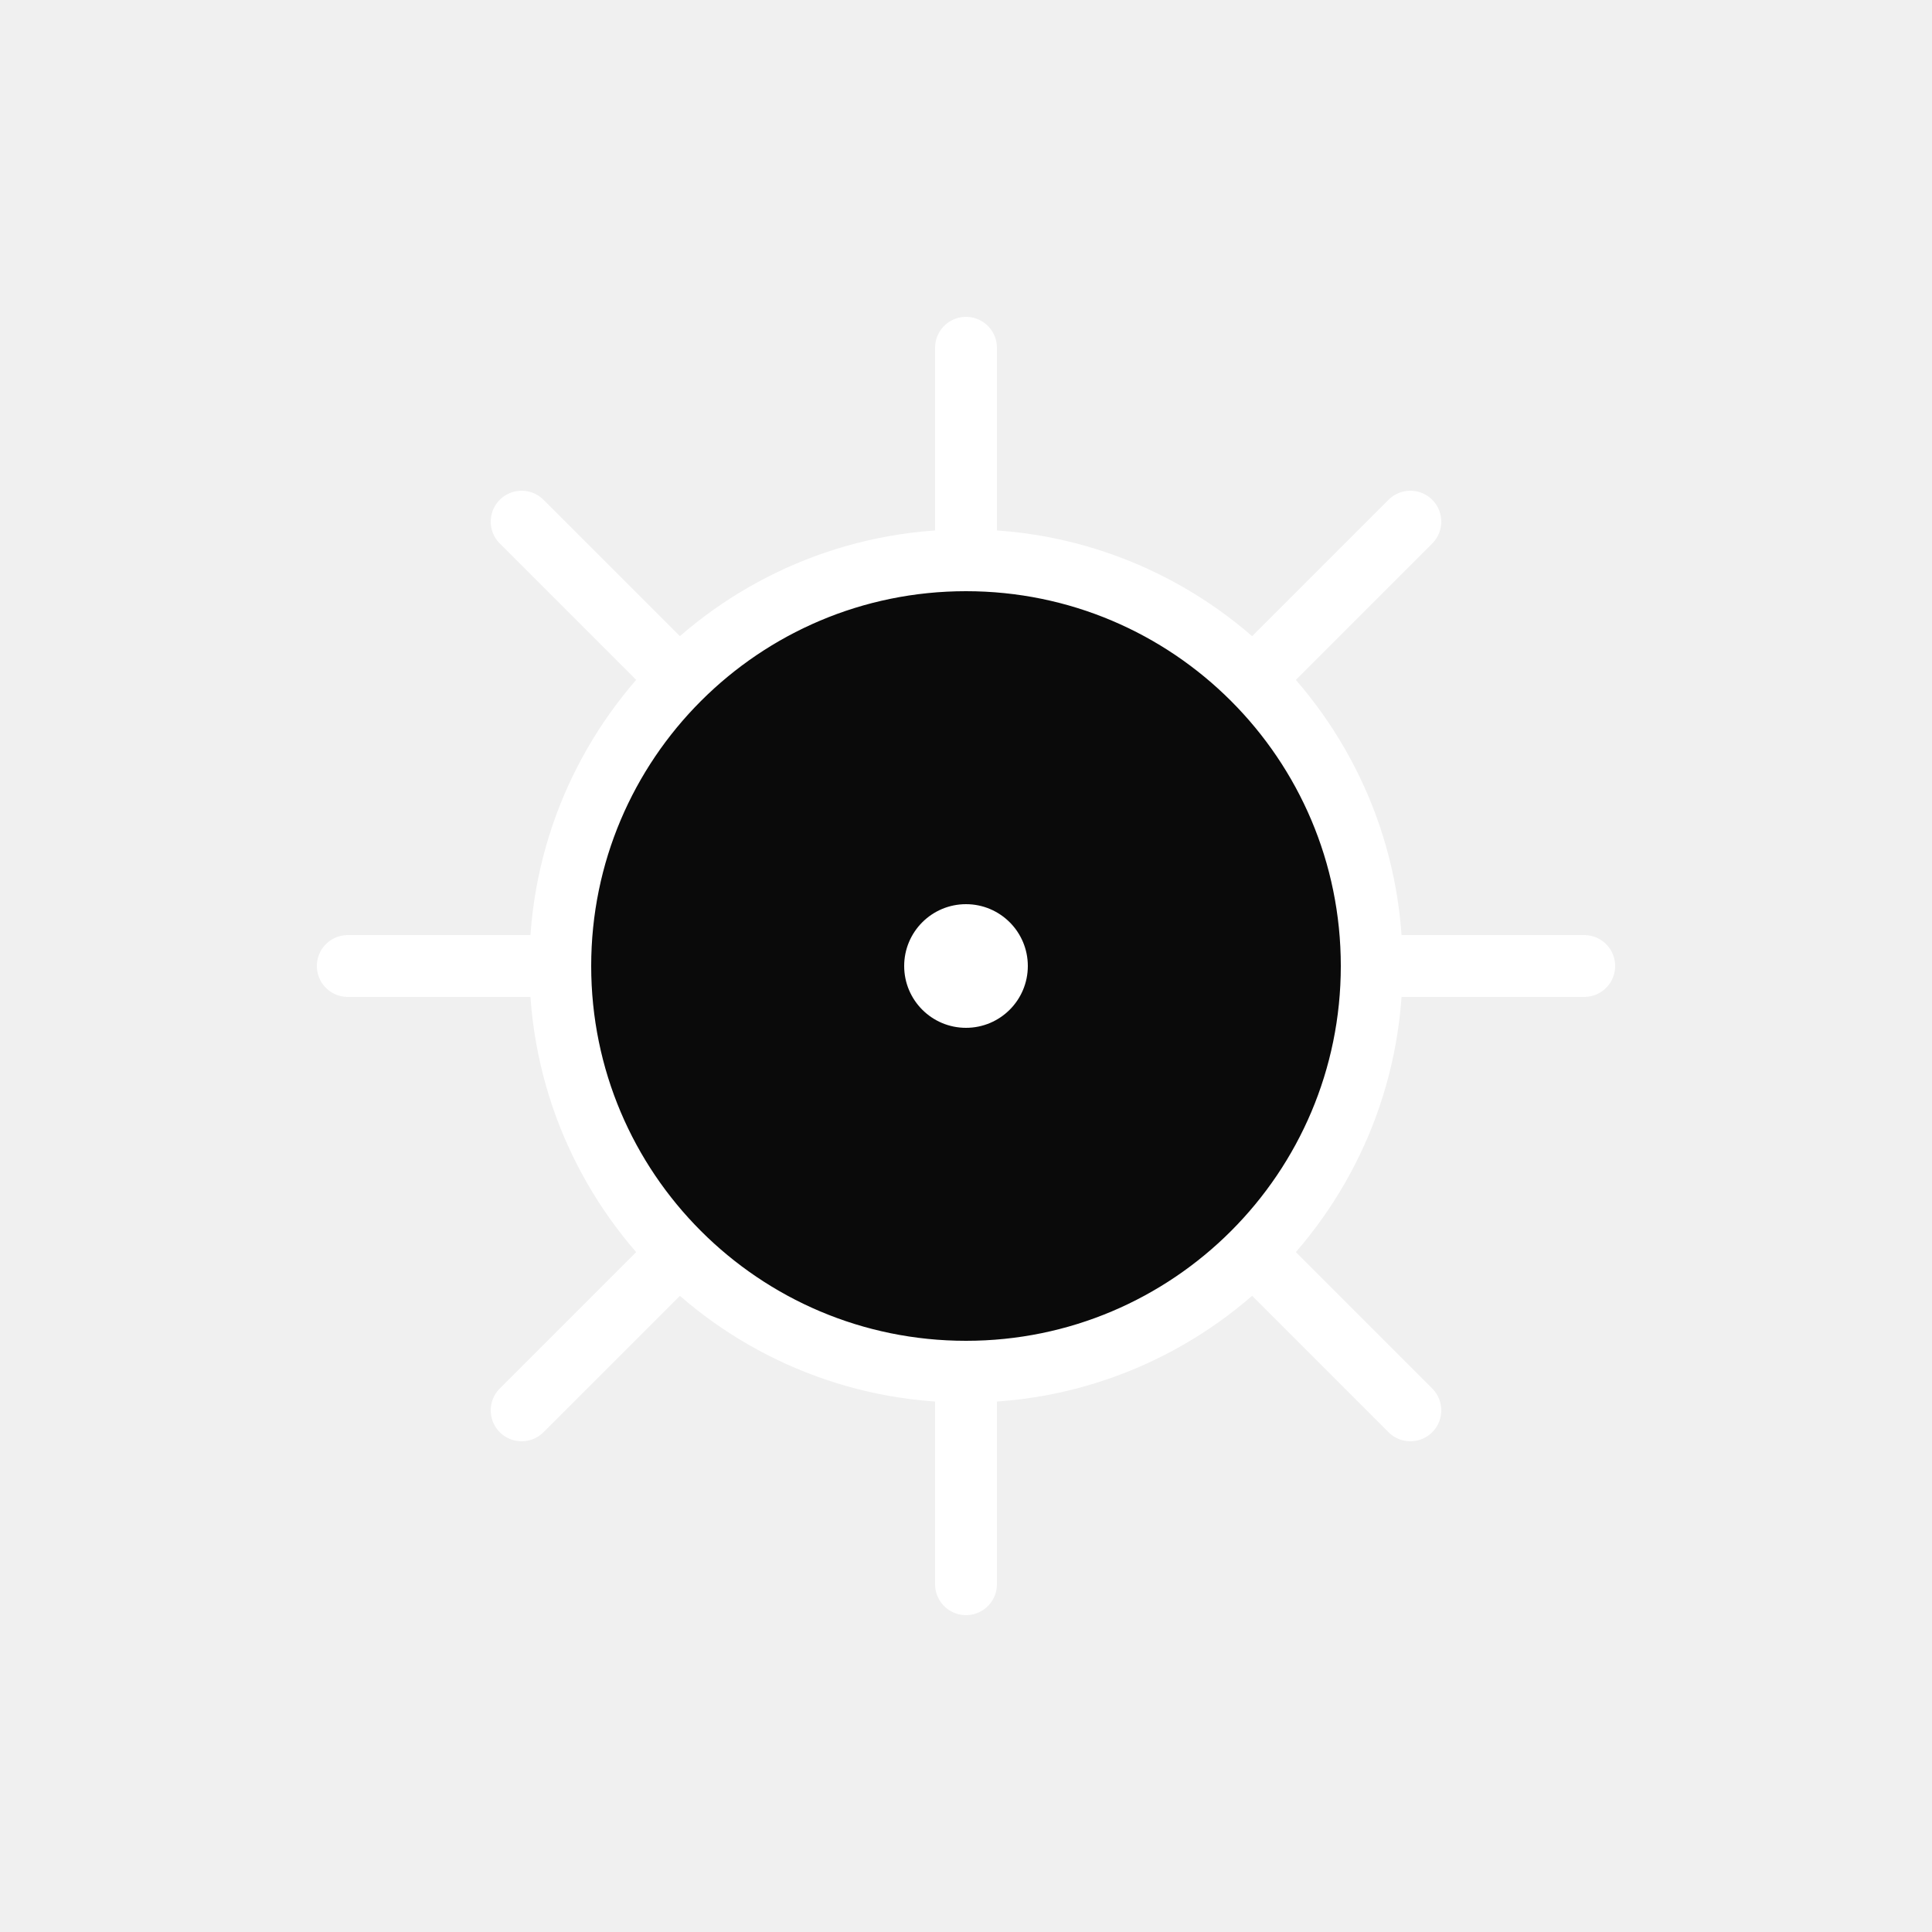
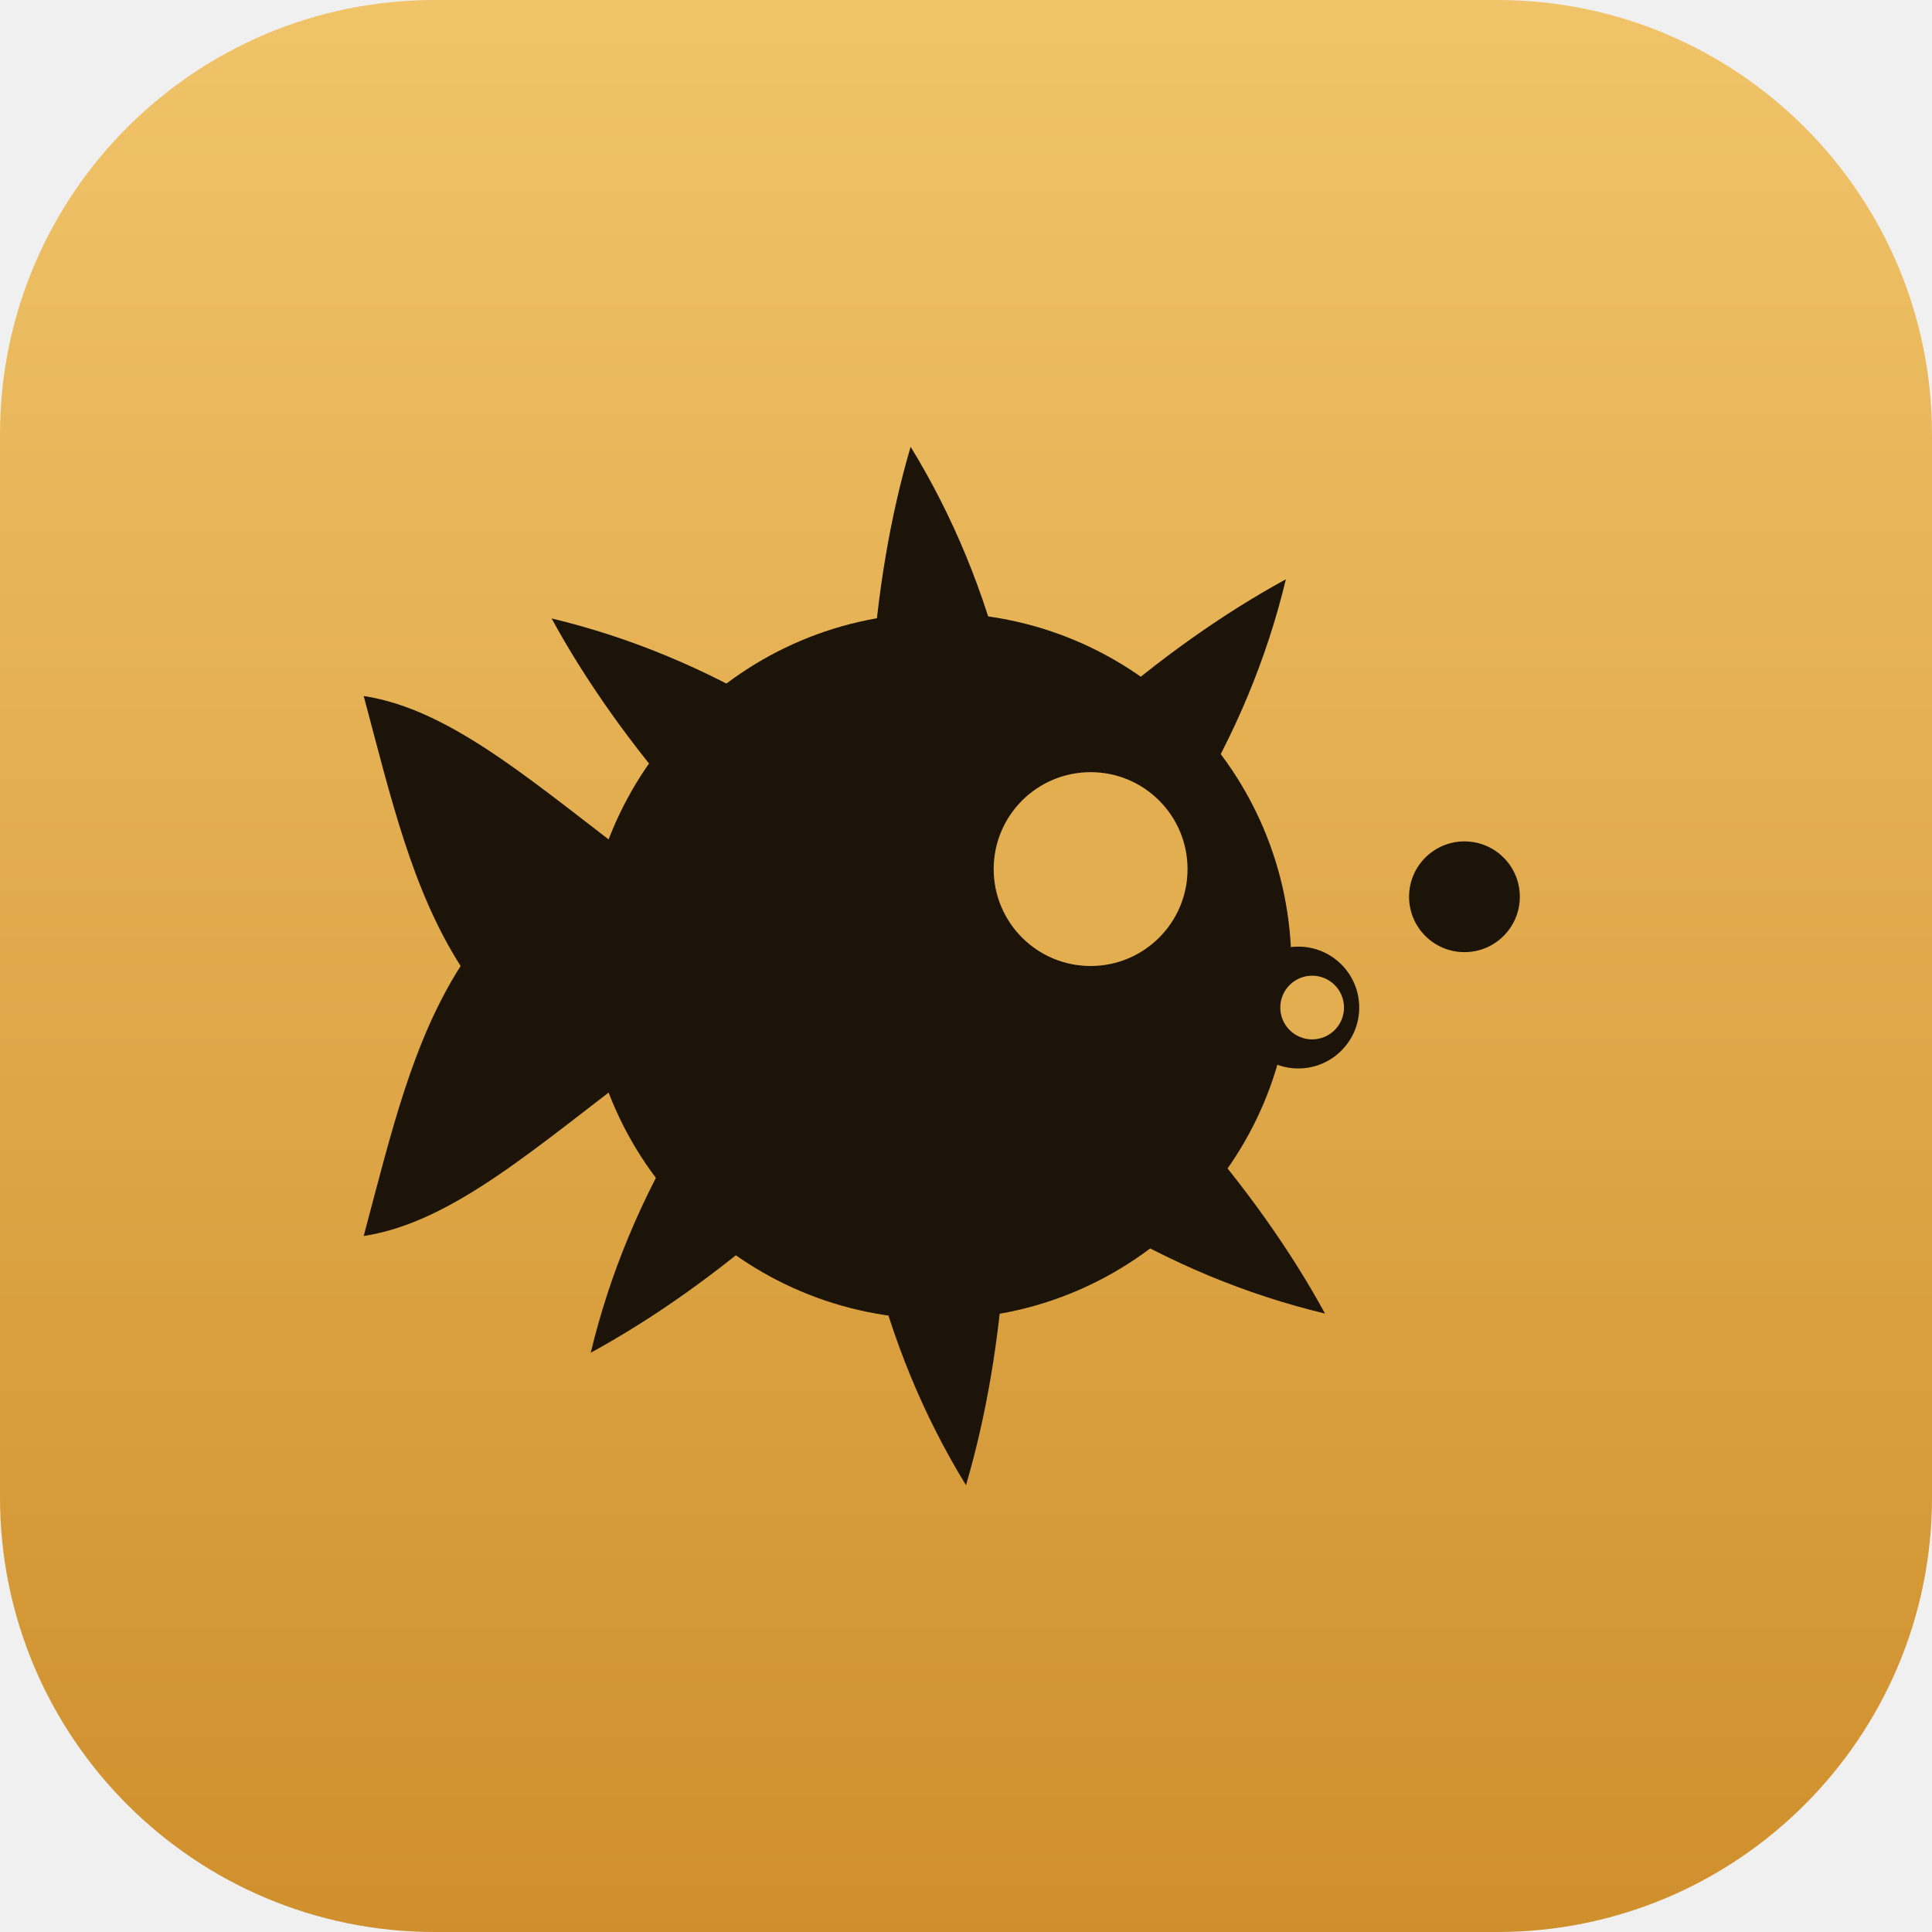
- <svg xmlns="http://www.w3.org/2000/svg" viewBox="0 0 100 100" width="400" height="400" fill="none">
-   <line x1="18" y1="50" x2="82" y2="50" stroke="white" stroke-width="3.2" stroke-linecap="round" />
-   <line x1="27" y1="27" x2="73" y2="73" stroke="white" stroke-width="3.2" stroke-linecap="round" />
-   <line x1="50" y1="18" x2="50" y2="82" stroke="white" stroke-width="3.2" stroke-linecap="round" />
-   <line x1="73" y1="27" x2="27" y2="73" stroke="white" stroke-width="3.2" stroke-linecap="round" />
-   <circle cx="50" cy="50" r="21" fill="#0a0a0a" />
-   <circle cx="50" cy="50" r="21" stroke="white" stroke-width="3.2" />
-   <circle cx="50" cy="50" r="3.2" fill="white" />
+ <svg xmlns="http://www.w3.org/2000/svg" width="512" height="512" viewBox="0 0 120 120">
+   <defs>
+     <linearGradient id="g" x1="0" y1="0" x2="0" y2="1">
+       <stop offset="0" stop-color="#f1c46a" />
+       <stop offset="1" stop-color="#cf8f2c" />
+     </linearGradient>
+   </defs>
+   <rect width="120" height="120" rx="27" fill="url(#g)" />
+   <g transform="translate(60 60) scale(.86) translate(-50 -52)">
+     <path d="M27 45 C19 39 13 33.5 6.5 32.5 C8.5 40 10 46.5 13.5 52 C10 57.5 8.5 64 6.5 71.5 C13 70.5 19 65 27 59Z" fill="#1c1408" />
+     <path d="M43.2 31 Q43.8 22 46 14.5 Q50.6 22 52.8 31Z" transform="rotate(0 48 52)" fill="#1c1408" />
+     <path d="M43.2 31 Q43.8 22 46 14.5 Q50.6 22 52.8 31Z" transform="rotate(45 48 52)" fill="#1c1408" />
+     <path d="M43.2 31 Q43.8 22 46 14.5 Q50.6 22 52.8 31Z" transform="rotate(135 48 52)" fill="#1c1408" />
+     <path d="M43.2 31 Q43.8 22 46 14.5 Q50.6 22 52.8 31Z" transform="rotate(180 48 52)" fill="#1c1408" />
+     <path d="M43.2 31 Q43.8 22 46 14.5 Q50.6 22 52.8 31Z" transform="rotate(225 48 52)" fill="#1c1408" />
+     <path d="M43.2 31 Q43.8 22 46 14.5 Q50.6 22 52.8 31Z" transform="rotate(315 48 52)" fill="#1c1408" />
+     <circle cx="48" cy="52" r="25.5" fill="#1c1408" />
+     <circle cx="59" cy="45" r="7" fill="#e3ae4f" />
+     <circle cx="74" cy="55" r="4.4" fill="#1c1408" />
+     <circle cx="75" cy="55" r="2.3" fill="#e3ae4f" />
+     <circle cx="86" cy="47" r="4" fill="#1c1408" />
+   </g>
</svg>
